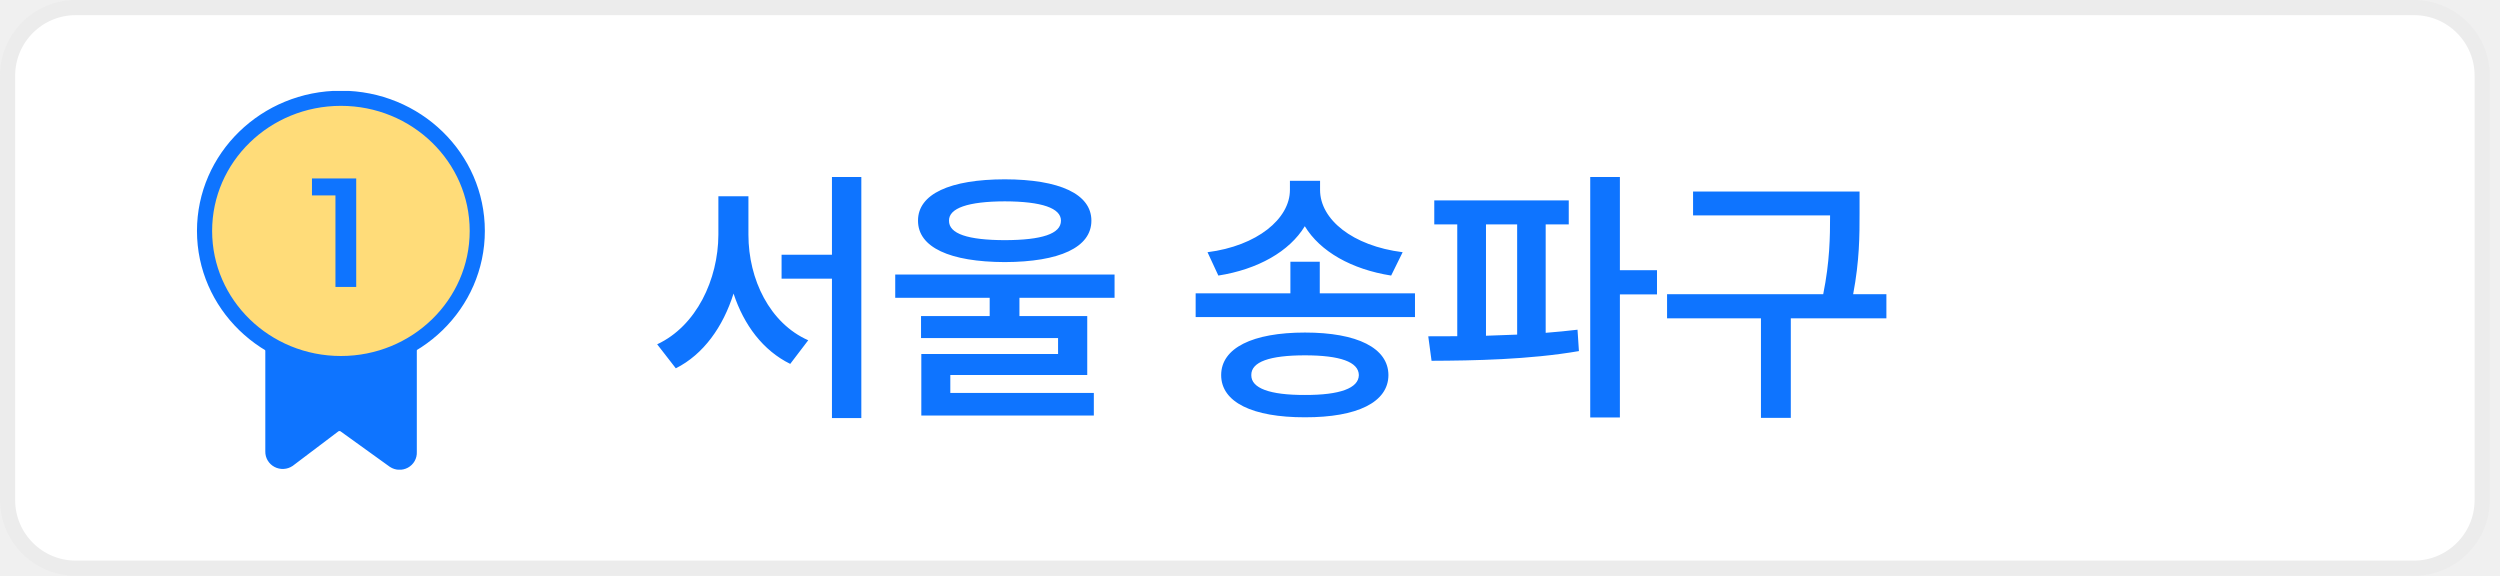
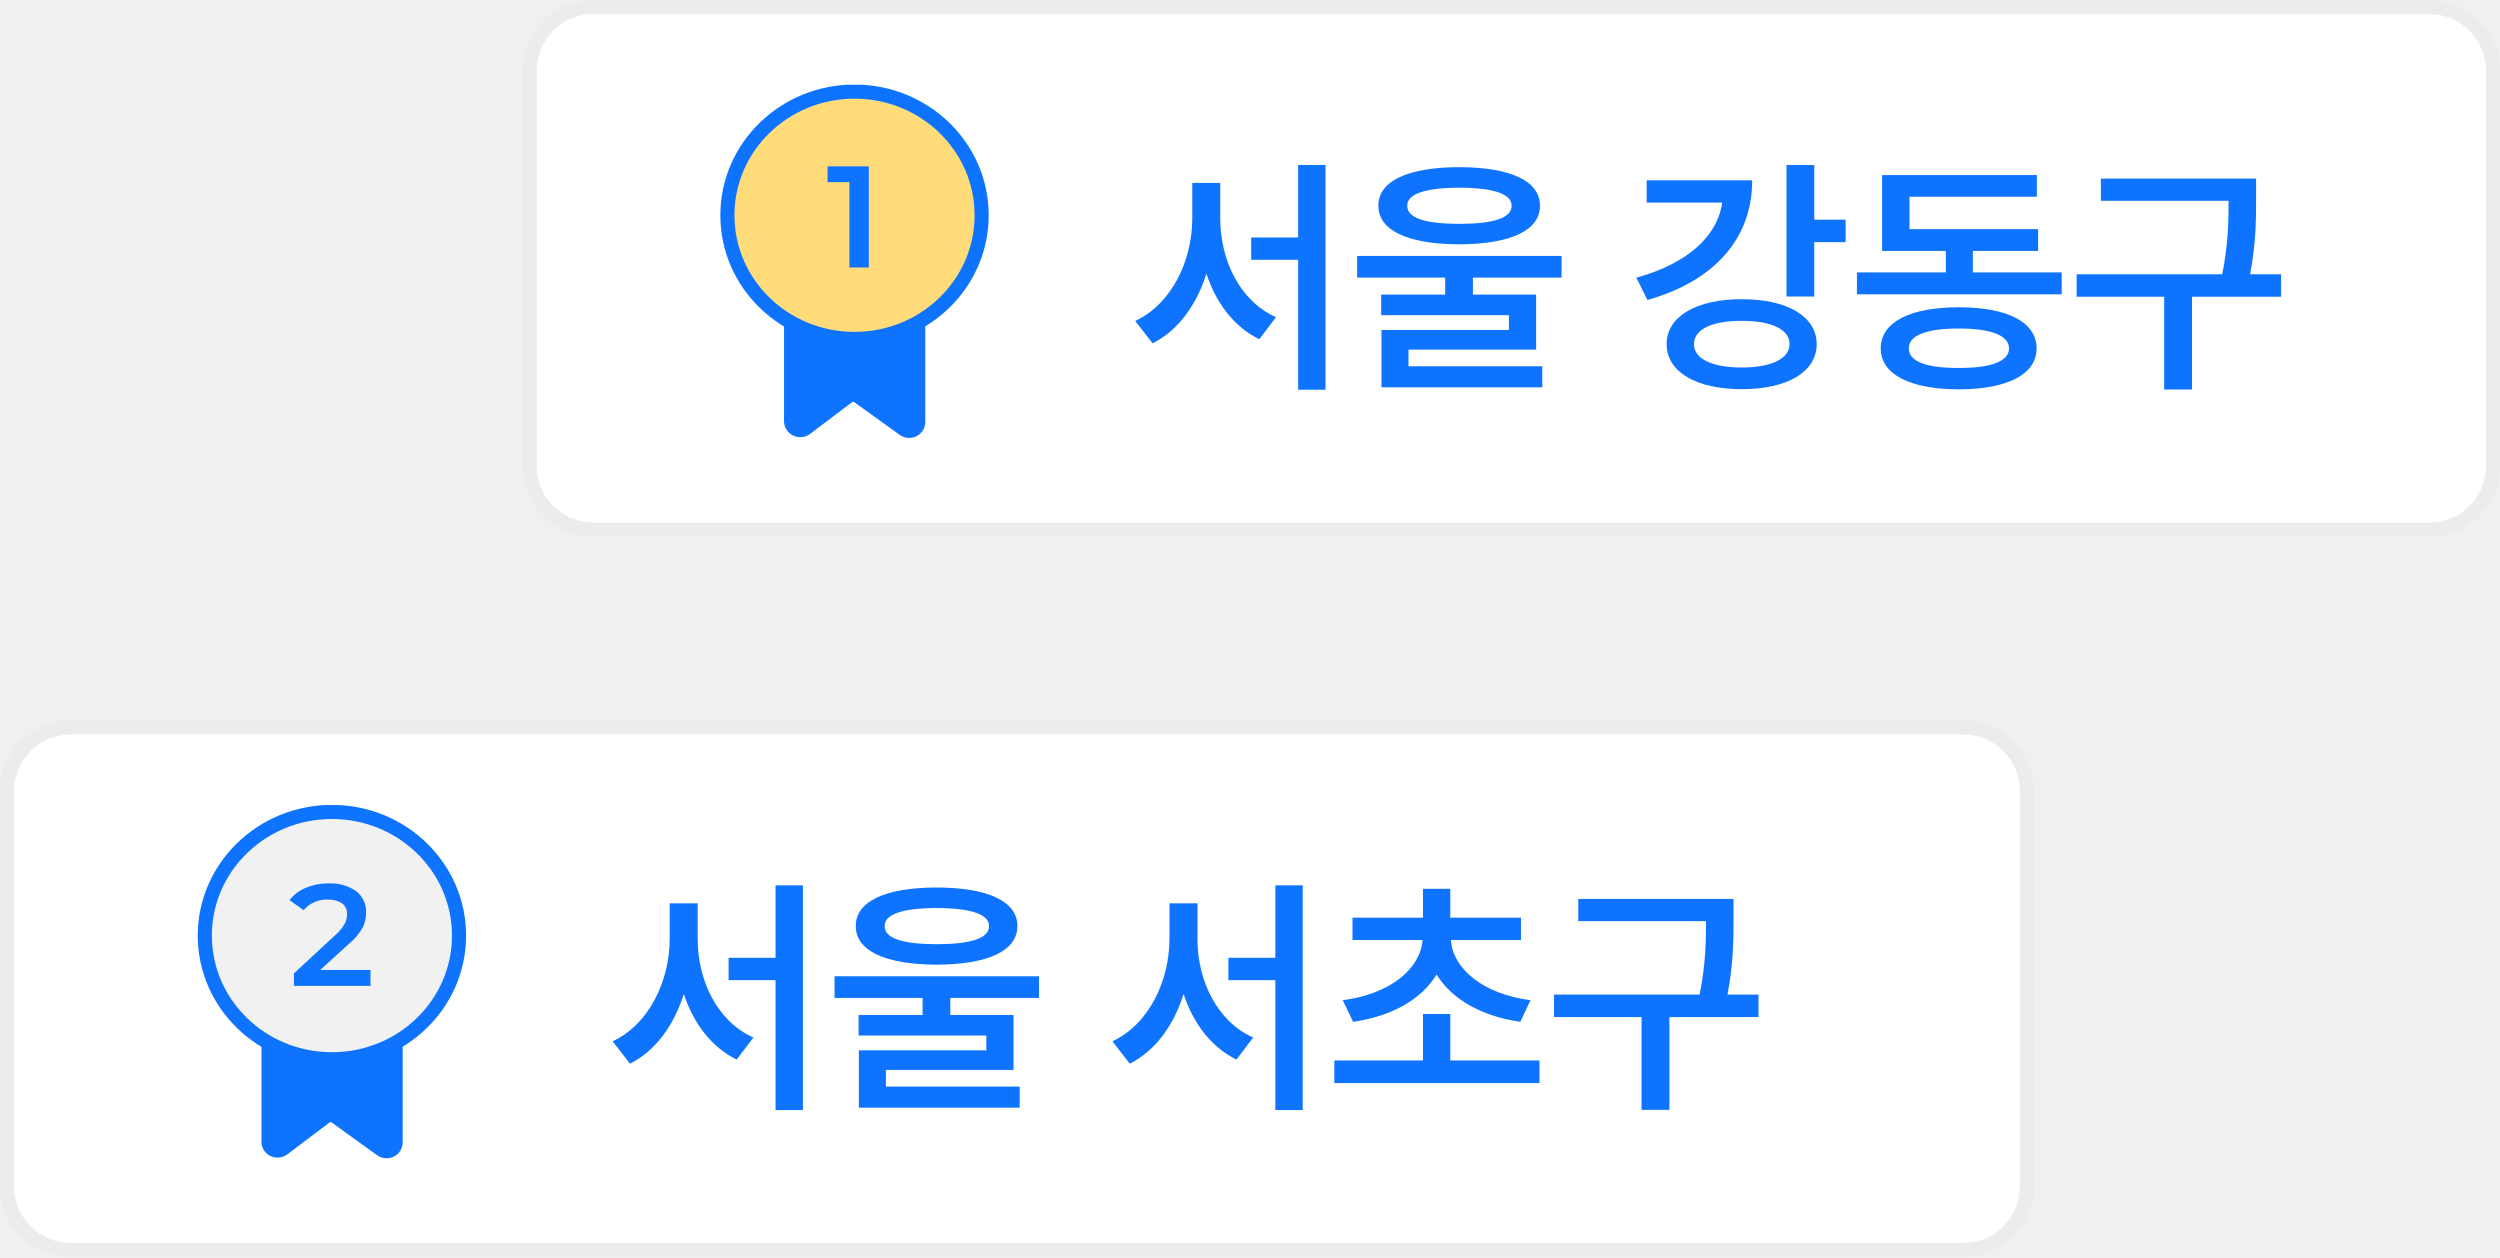
- <svg xmlns="http://www.w3.org/2000/svg" width="165" height="38" viewBox="0 0 165 38" fill="none">
-   <rect x="0.5" y="0.5" width="163.324" height="37" rx="4.5" fill="white" stroke="#ECECEC" />
-   <path d="M54.909 16.814H51.584V18.392H54.909V27.591H56.848V11.68H54.909V16.814ZM49.396 12.954H47.413V15.496C47.401 18.454 45.959 21.519 43.373 22.724L44.604 24.309C46.431 23.39 47.724 21.568 48.414 19.374C49.097 21.45 50.359 23.135 52.155 24.017L53.343 22.457C50.807 21.338 49.396 18.442 49.396 15.496V12.954ZM66.314 17.298C69.931 17.286 72.032 16.329 72.032 14.563C72.032 12.805 69.931 11.841 66.314 11.835C62.696 11.841 60.583 12.805 60.589 14.563C60.583 16.329 62.696 17.286 66.314 17.298ZM66.314 13.289C68.762 13.296 70.024 13.737 70.024 14.563C70.024 15.434 68.762 15.844 66.314 15.85C63.889 15.844 62.622 15.434 62.634 14.563C62.622 13.737 63.889 13.296 66.314 13.289ZM73.561 18.119H59.085V19.654H65.319V20.86H60.788V22.314H69.832V23.365H60.807V27.423H72.193V25.932H62.721V24.751H71.758V20.86H67.283V19.654H73.561V18.119ZM86.117 14.93C87.13 16.602 89.206 17.777 91.816 18.187L92.575 16.646C89.256 16.229 87.124 14.476 87.124 12.537V11.934H85.135V12.537C85.135 14.433 82.978 16.229 79.696 16.646L80.411 18.187C83.022 17.777 85.104 16.596 86.117 14.93ZM87.105 17.273H85.166V19.362H78.913V20.928H93.389V19.362H87.105V17.273ZM86.129 21.948C82.667 21.948 80.597 22.967 80.597 24.757C80.597 26.547 82.667 27.548 86.129 27.541C89.579 27.548 91.63 26.547 91.636 24.757C91.63 22.967 89.579 21.948 86.129 21.948ZM86.129 26.068C83.798 26.075 82.574 25.621 82.586 24.757C82.574 23.881 83.798 23.452 86.129 23.452C88.429 23.452 89.672 23.881 89.684 24.757C89.672 25.621 88.429 26.075 86.129 26.068ZM106.913 17.833V11.68H104.955V27.554H106.913V19.43H109.362V17.833H106.913ZM102.015 14.812H103.538V13.227H94.662V14.812H96.179V22.19C95.508 22.196 94.861 22.196 94.265 22.196L94.482 23.812C97.242 23.8 100.928 23.738 104.209 23.172L104.116 21.761C103.439 21.842 102.73 21.91 102.015 21.966V14.812ZM100.132 14.812V22.084C99.442 22.115 98.752 22.14 98.075 22.159V14.812H100.132ZM122.308 19.418C122.731 17.174 122.731 15.546 122.731 14.06V12.643H111.742V14.216H120.785C120.785 15.639 120.767 17.255 120.332 19.418H110.026V21.009H116.223V27.579H118.193V21.009H124.502V19.418H122.308Z" fill="#0E74FF" />
-   <g clip-path="url(#clip0_2786_9089)">
-     <path d="M19.03 30.339L22.03 28.072C22.138 27.992 22.27 27.949 22.405 27.949C22.541 27.949 22.672 27.992 22.78 28.072L26.01 30.397C26.108 30.462 26.224 30.5 26.343 30.505C26.462 30.51 26.58 30.483 26.684 30.426C26.788 30.369 26.873 30.286 26.931 30.184C26.988 30.083 27.016 29.968 27.01 29.852V22.44C27.014 22.355 27.001 22.27 26.971 22.19C26.941 22.11 26.894 22.036 26.835 21.974C26.775 21.911 26.703 21.861 26.624 21.826C26.544 21.791 26.458 21.771 26.37 21.769H18.66C18.572 21.771 18.485 21.79 18.405 21.826C18.325 21.861 18.252 21.911 18.192 21.973C18.132 22.035 18.085 22.109 18.053 22.189C18.022 22.269 18.007 22.354 18.01 22.44V29.804C18.007 29.92 18.038 30.035 18.098 30.136C18.158 30.237 18.246 30.32 18.351 30.375C18.457 30.431 18.576 30.457 18.696 30.45C18.816 30.444 18.931 30.405 19.03 30.339Z" fill="#0E74FF" stroke="#0E74FF" stroke-miterlimit="10" />
-     <path d="M22.5 23.996C27.471 23.996 31.5 20.076 31.5 15.241C31.5 10.406 27.471 6.486 22.5 6.486C17.529 6.486 13.5 10.406 13.5 15.241C13.5 20.076 17.529 23.996 22.5 23.996Z" fill="#FFDC79" />
-     <path d="M22.5 23.996C27.471 23.996 31.5 20.076 31.5 15.241C31.5 10.406 27.471 6.486 22.5 6.486C17.529 6.486 13.5 10.406 13.5 15.241C13.5 20.076 17.529 23.996 22.5 23.996Z" stroke="#0E74FF" stroke-miterlimit="10" />
-     <path d="M23.51 11.778V18.938H22.14V12.897H20.59V11.778H23.51Z" fill="#0E74FF" />
+ <svg xmlns="http://www.w3.org/2000/svg" width="177" height="89" viewBox="0 0 177 89" fill="none">
+   <rect x="37.5" y="0.5" width="139" height="37" rx="4.5" fill="white" stroke="#ECECEC" />
+   <path d="M91.909 16.814H88.584V18.392H91.909V27.591H93.848V11.68H91.909V16.814ZM86.396 12.954H84.413V15.496C84.401 18.454 82.959 21.519 80.373 22.724L81.604 24.309C83.431 23.39 84.724 21.568 85.414 19.374C86.097 21.45 87.359 23.135 89.155 24.017L90.343 22.457C87.807 21.338 86.396 18.442 86.396 15.496V12.954ZM103.314 17.298C106.931 17.286 109.032 16.329 109.032 14.563C109.032 12.805 106.931 11.841 103.314 11.835C99.696 11.841 97.583 12.805 97.589 14.563C97.583 16.329 99.696 17.286 103.314 17.298ZM103.314 13.289C105.762 13.296 107.024 13.737 107.024 14.563C107.024 15.434 105.762 15.844 103.314 15.85C100.89 15.844 99.622 15.434 99.634 14.563C99.622 13.737 100.89 13.296 103.314 13.289ZM110.561 18.119H96.085V19.654H102.319V20.86H97.788V22.314H106.832V23.365H97.807V27.423H109.193V25.932H99.721V24.751H108.758V20.86H104.283V19.654H110.561V18.119ZM128.45 11.68H126.486V20.997H128.45V17.143H130.669V15.552H128.45V11.68ZM124.055 12.767H116.584V14.346H121.93C121.6 16.727 119.462 18.666 115.851 19.66L116.64 21.239C121.333 19.909 124.055 16.938 124.055 12.767ZM123.316 21.183C120.115 21.177 117.989 22.407 118.001 24.359C117.989 26.342 120.115 27.554 123.316 27.554C126.535 27.554 128.618 26.342 128.624 24.359C128.618 22.407 126.535 21.177 123.316 21.183ZM123.316 26.019C121.215 26.019 119.928 25.403 119.934 24.359C119.928 23.315 121.215 22.712 123.316 22.718C125.41 22.712 126.697 23.315 126.697 24.359C126.697 25.403 125.41 26.019 123.316 26.019ZM139.68 17.765H144.298V16.223H135.193V13.93H144.211V12.394H133.254V17.765H137.766V19.287H131.47V20.841H145.97V19.287H139.68V17.765ZM138.686 21.755C135.236 21.755 133.154 22.805 133.154 24.664C133.154 26.51 135.236 27.56 138.686 27.566C142.123 27.56 144.187 26.51 144.193 24.664C144.187 22.805 142.123 21.755 138.686 21.755ZM138.686 26.05C136.38 26.062 135.131 25.584 135.143 24.664C135.131 23.75 136.38 23.259 138.686 23.259C140.967 23.259 142.229 23.75 142.241 24.664C142.229 25.584 140.967 26.062 138.686 26.05ZM159.308 19.418C159.731 17.174 159.731 15.546 159.731 14.06V12.643H148.742V14.216H157.785C157.785 15.639 157.767 17.255 157.332 19.418H147.026V21.009H153.223V27.579H155.193V21.009H161.502V19.418H159.308Z" fill="#0E74FF" />
+   <g clip-path="url(#clip0_2792_9155)">
+     <path d="M57.03 30.339L60.03 28.072C60.138 27.992 60.27 27.949 60.405 27.949C60.541 27.949 60.672 27.992 60.78 28.072L64.01 30.397C64.108 30.462 64.224 30.5 64.343 30.505C64.462 30.51 64.58 30.483 64.684 30.426C64.787 30.369 64.873 30.286 64.931 30.184C64.989 30.083 65.016 29.968 65.01 29.852V22.44C65.014 22.355 65.001 22.27 64.971 22.19C64.941 22.11 64.894 22.036 64.835 21.974C64.775 21.911 64.703 21.861 64.624 21.826C64.544 21.791 64.458 21.771 64.37 21.769H56.66C56.572 21.771 56.486 21.79 56.405 21.826C56.325 21.861 56.252 21.911 56.192 21.973C56.132 22.035 56.085 22.109 56.053 22.189C56.022 22.269 56.007 22.354 56.01 22.44V29.804C56.007 29.92 56.038 30.035 56.098 30.136C56.158 30.237 56.246 30.32 56.351 30.375C56.457 30.431 56.576 30.457 56.696 30.45C56.816 30.444 56.931 30.405 57.03 30.339V30.339Z" fill="#0E74FF" stroke="#0E74FF" stroke-miterlimit="10" />
+     <path d="M60.5 23.996C65.471 23.996 69.5 20.076 69.5 15.241C69.5 10.406 65.471 6.486 60.5 6.486C55.529 6.486 51.5 10.406 51.5 15.241C51.5 20.076 55.529 23.996 60.5 23.996Z" fill="#FFDC79" />
+     <path d="M60.5 23.996C65.471 23.996 69.5 20.076 69.5 15.241C69.5 10.406 65.471 6.486 60.5 6.486C55.529 6.486 51.5 10.406 51.5 15.241C51.5 20.076 55.529 23.996 60.5 23.996Z" stroke="#0E74FF" stroke-miterlimit="10" />
+     <path d="M61.51 11.778V18.938H60.14V12.897H58.59V11.778H61.51Z" fill="#0E74FF" />
+   </g>
+   <rect x="0.5" y="51.5" width="143" height="37" rx="4.5" fill="white" stroke="#ECECEC" />
+   <path d="M54.909 67.814H51.584V69.392H54.909V78.591H56.848V62.68H54.909V67.814ZM49.396 63.954H47.413V66.496C47.401 69.454 45.959 72.519 43.373 73.724L44.604 75.309C46.431 74.389 47.724 72.568 48.414 70.374C49.097 72.45 50.359 74.135 52.155 75.017L53.343 73.457C50.807 72.338 49.396 69.442 49.396 66.496V63.954ZM66.314 68.298C69.931 68.286 72.032 67.329 72.032 65.564C72.032 63.805 69.931 62.841 66.314 62.835C62.696 62.841 60.583 63.805 60.589 65.564C60.583 67.329 62.696 68.286 66.314 68.298ZM66.314 64.289C68.762 64.296 70.024 64.737 70.024 65.564C70.024 66.434 68.762 66.844 66.314 66.85C63.889 66.844 62.622 66.434 62.634 65.564C62.622 64.737 63.889 64.296 66.314 64.289ZM73.561 69.119H59.085V70.654H65.319V71.86H60.788V73.314H69.832V74.365H60.807V78.423H72.193V76.932H62.721V75.751H71.758V71.86H67.283V70.654H73.561V69.119ZM90.294 67.814H86.968V69.392H90.294V78.591H92.233V62.68H90.294V67.814ZM84.781 63.954H82.798V66.496C82.785 69.454 81.343 72.519 78.758 73.724L79.988 75.309C81.816 74.389 83.109 72.568 83.798 70.374C84.482 72.45 85.744 74.135 87.54 75.017L88.727 73.457C86.191 72.338 84.781 69.442 84.781 66.496V63.954ZM95.8 72.345C98.559 71.953 100.667 70.729 101.711 68.995C102.767 70.729 104.887 71.953 107.64 72.345L108.361 70.816C104.918 70.362 102.854 68.534 102.724 66.552H107.684V64.973H102.68V62.928H100.747V64.973H95.756V66.552H100.716C100.573 68.534 98.516 70.362 95.066 70.816L95.8 72.345ZM102.68 71.791H100.747V75.079H94.47V76.683H108.995V75.079H102.68V71.791ZM122.308 70.418C122.731 68.174 122.731 66.546 122.731 65.06V63.643H111.742V65.216H120.785C120.785 66.639 120.767 68.255 120.332 70.418H110.026V72.009H116.223V78.579H118.193V72.009H124.502V70.418H122.308Z" fill="#0E74FF" />
+   <g clip-path="url(#clip1_2792_9155)">
+     <path d="M20.03 81.339L23.03 79.072C23.138 78.992 23.269 78.949 23.405 78.949C23.54 78.949 23.672 78.992 23.78 79.072L27.01 81.397C27.108 81.462 27.223 81.5 27.342 81.505C27.461 81.51 27.579 81.483 27.683 81.426C27.787 81.369 27.873 81.286 27.93 81.184C27.988 81.083 28.016 80.968 28.01 80.852V73.44C28.015 73.269 27.951 73.102 27.831 72.976C27.712 72.851 27.546 72.776 27.37 72.769H19.66C19.572 72.771 19.485 72.79 19.405 72.826C19.325 72.861 19.252 72.911 19.192 72.973C19.131 73.035 19.084 73.109 19.053 73.189C19.022 73.269 19.007 73.354 19.01 73.44V80.804C19.003 80.922 19.031 81.039 19.09 81.142C19.15 81.246 19.238 81.33 19.345 81.386C19.452 81.442 19.573 81.468 19.695 81.459C19.816 81.451 19.932 81.409 20.03 81.339V81.339Z" fill="#0E74FF" stroke="#0E74FF" stroke-miterlimit="10" />
+     <path d="M23.5 74.996C28.471 74.996 32.5 71.076 32.5 66.241C32.5 61.406 28.471 57.486 23.5 57.486C18.529 57.486 14.5 61.406 14.5 66.241C14.5 71.076 18.529 74.996 23.5 74.996Z" fill="#F1F1F1" />
+     <path d="M23.5 74.996C28.471 74.996 32.5 71.076 32.5 66.241C32.5 61.406 28.471 57.486 23.5 57.486C18.529 57.486 14.5 61.406 14.5 66.241C14.5 71.076 18.529 74.996 23.5 74.996Z" stroke="#0E74FF" stroke-miterlimit="10" />
+     <path d="M26.23 68.673V69.801H20.81V68.916L23.73 66.212C23.996 65.983 24.222 65.713 24.4 65.414C24.512 65.204 24.57 64.97 24.57 64.733C24.58 64.588 24.555 64.443 24.496 64.309C24.436 64.175 24.345 64.057 24.23 63.965C23.936 63.77 23.585 63.675 23.23 63.693C22.901 63.675 22.573 63.734 22.272 63.864C21.971 63.995 21.707 64.192 21.5 64.442L20.5 63.731C20.796 63.341 21.198 63.038 21.66 62.856C22.174 62.64 22.73 62.534 23.29 62.545C23.975 62.512 24.651 62.704 25.21 63.089C25.441 63.27 25.625 63.5 25.749 63.761C25.872 64.023 25.931 64.309 25.92 64.597C25.924 64.974 25.838 65.347 25.67 65.687C25.413 66.132 25.074 66.528 24.67 66.854L22.67 68.673H26.23Z" fill="#0E74FF" />
  </g>
  <defs>
-     <clipPath id="clip0_2786_9089">
-       <rect width="19" height="25" fill="white" transform="translate(13 6)" />
+     <clipPath id="clip0_2792_9155">
+       <rect width="19" height="25" fill="white" transform="translate(51 6)" />
+     </clipPath>
+     <clipPath id="clip1_2792_9155">
+       <rect width="19" height="25" fill="white" transform="translate(14 57)" />
    </clipPath>
  </defs>
</svg>
